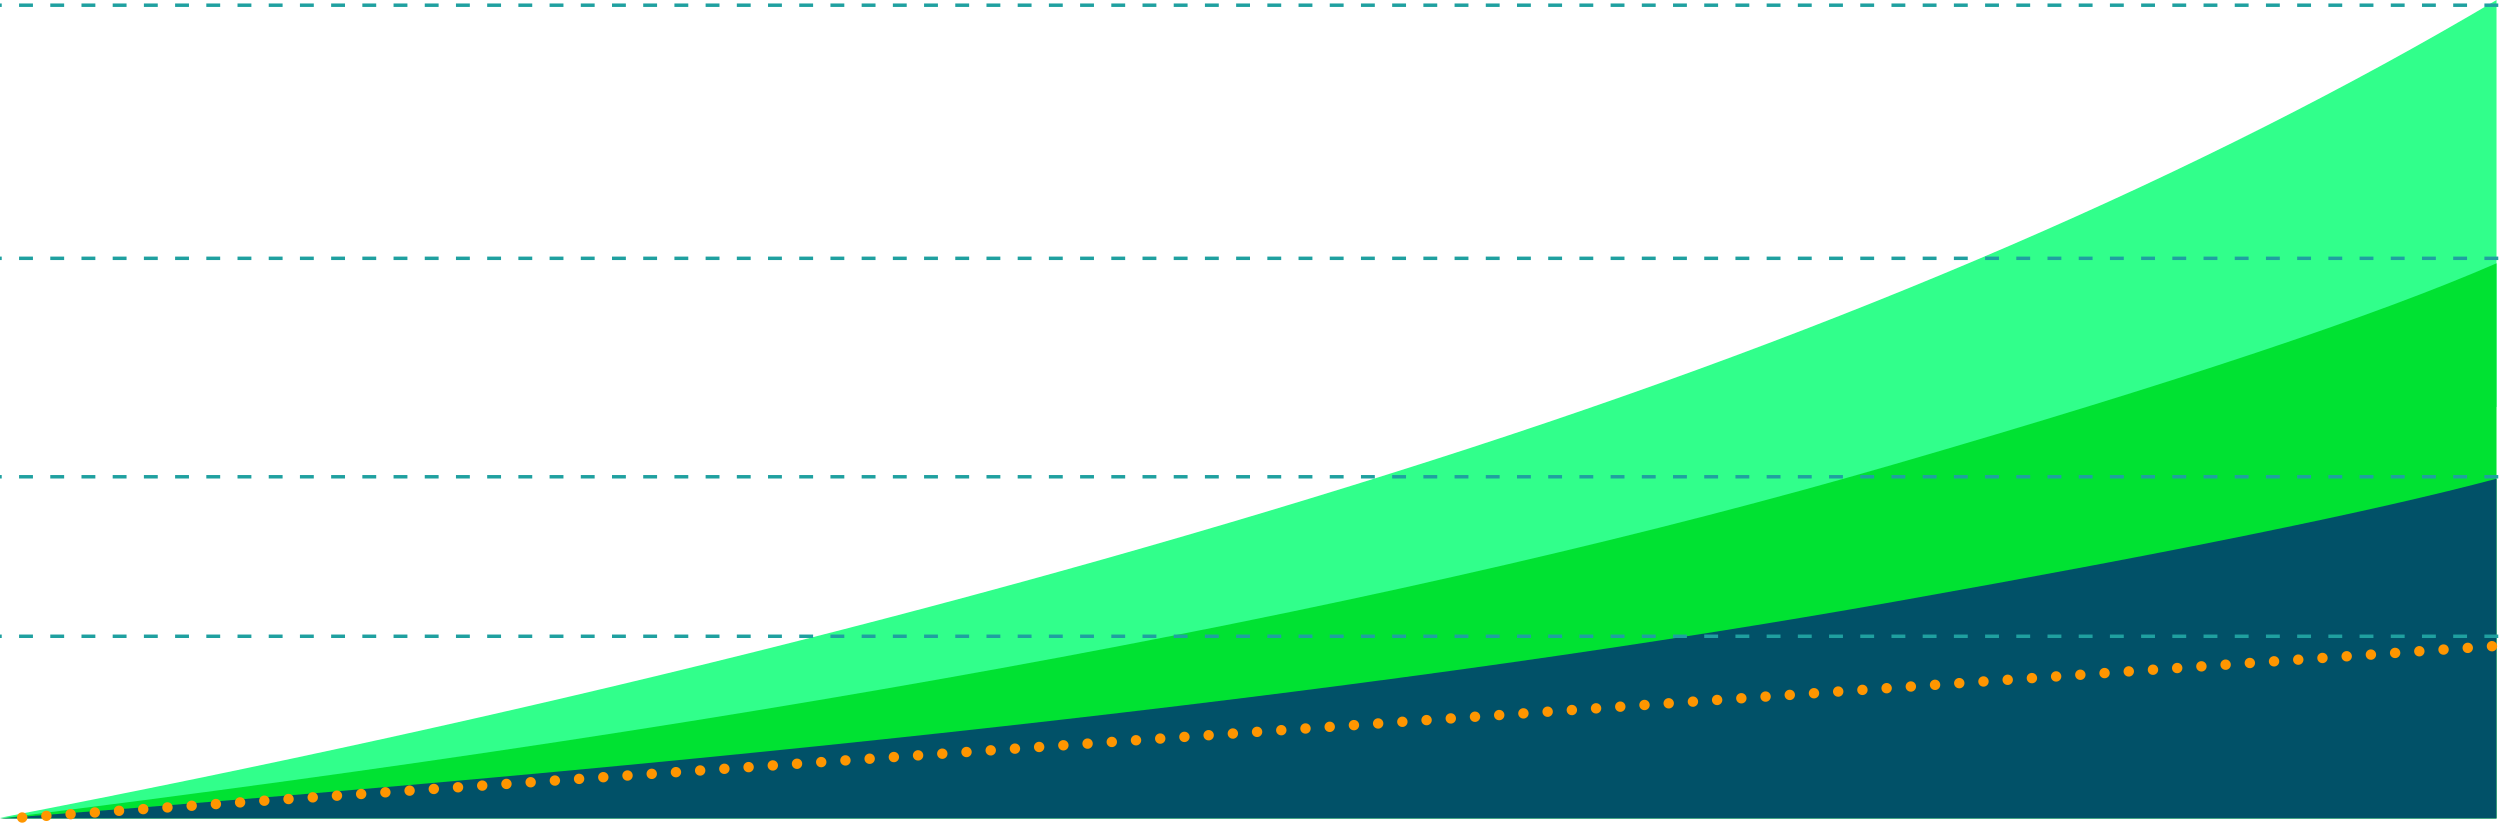
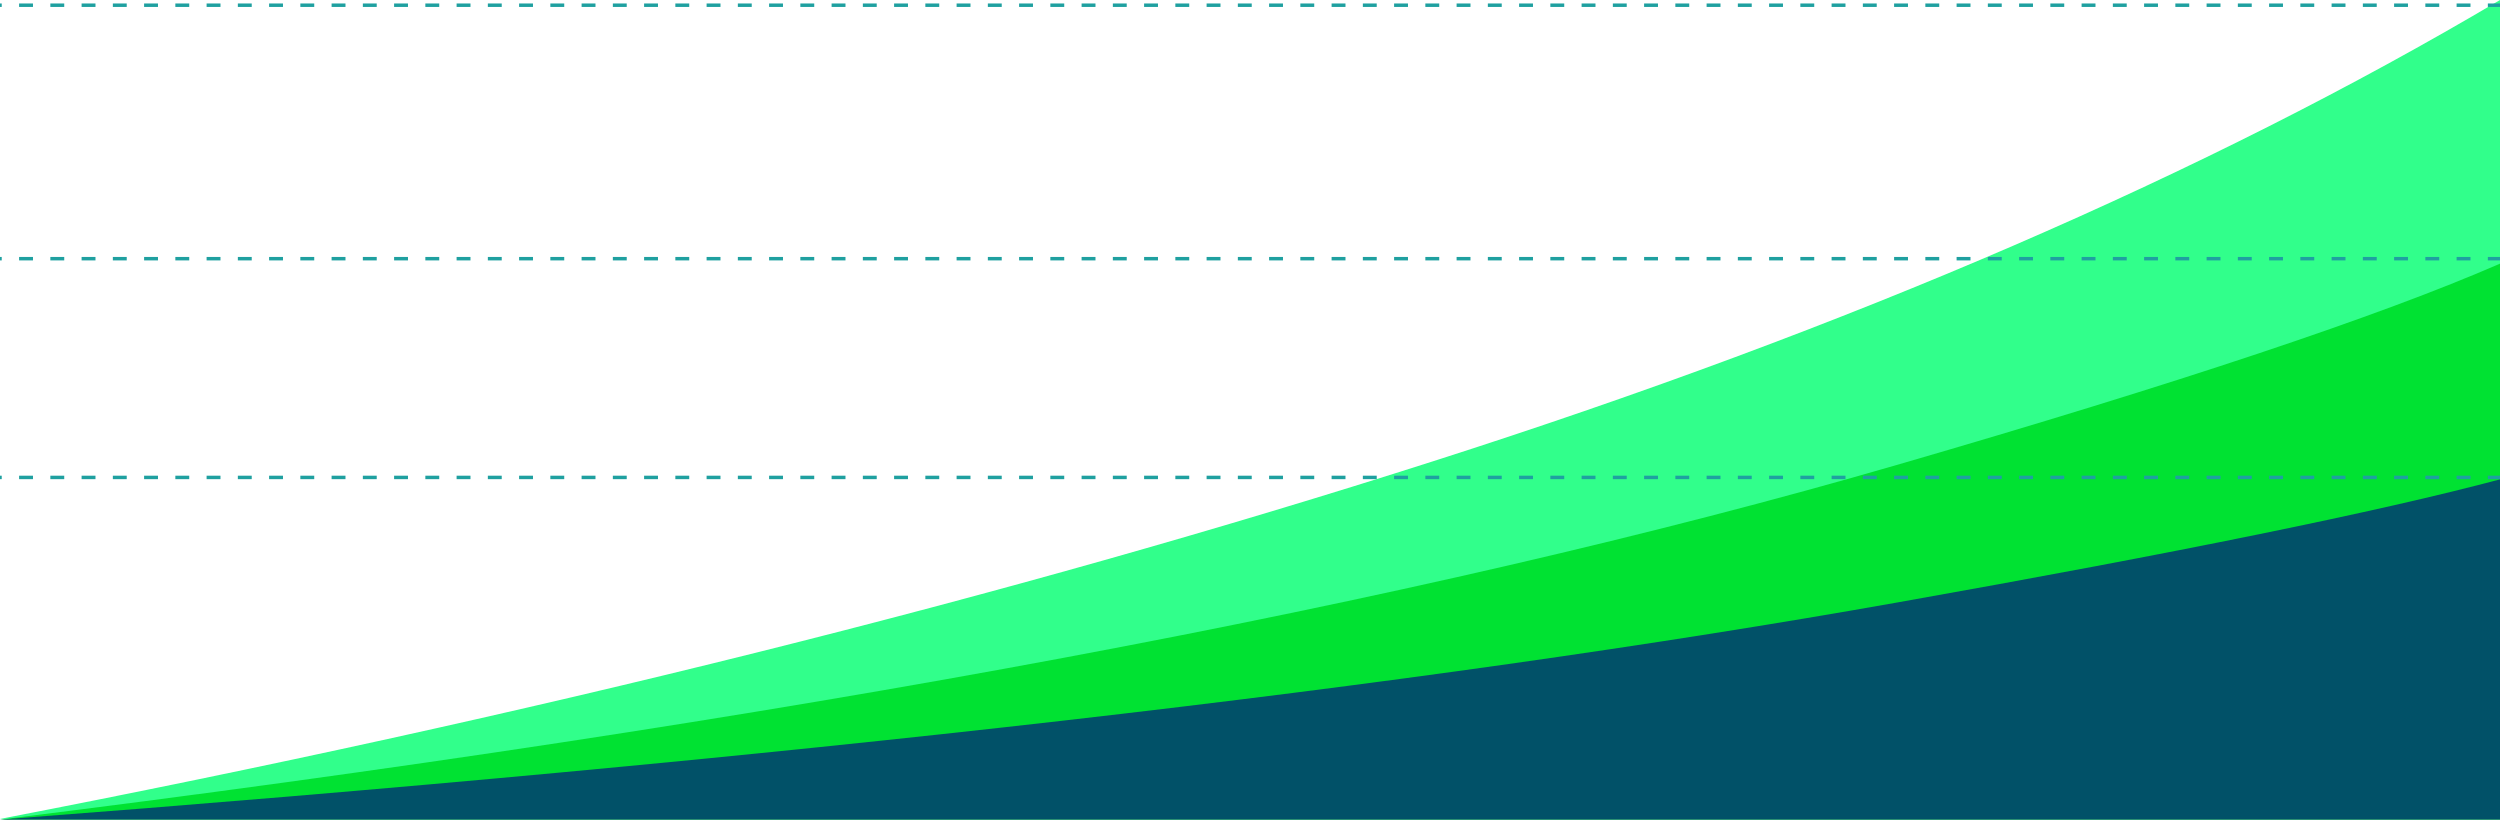
- <svg xmlns="http://www.w3.org/2000/svg" width="721px" height="238px" viewBox="0 0 721 238" version="1.1">
+ <svg xmlns="http://www.w3.org/2000/svg" width="720px" height="237px" viewBox="0 0 720 237" version="1.1">
  <g id="Symbols" stroke="none" stroke-width="1" fill="none" fill-rule="evenodd">
-     <g id="Group-26" transform="translate(0, 0)">
-       <path d="M720,117.35 C643.335,138.166 575.21,155.309 515.624,168.778 C399.443,195.041 232.15,217.398 13.745,235.85 L-2.27373675e-13,235.85 C152.623,206.385 290.257,172.032 412.903,132.789 C533.221,94.292 635.586,50.029 720,-2.84217094e-14 L720,117.35 Z" id="Combined-Shape" fill="#31FF8B" />
-       <path d="M546.207,133.927 C627.378,110.377 685.309,91.045 720,75.932 L720,236.043 L-2.27373675e-13,236.043 C226.169,207.994 408.238,173.956 546.207,133.927 Z" id="Rectangle-8-Copy-2" fill="#00E232" />
-       <path d="M546.207,173.55 C627.378,159.138 685.309,147.307 720,138.058 L720,236.043 L-2.27373675e-13,236.043 C226.169,218.878 408.238,198.047 546.207,173.55 Z" id="Rectangle-8-Copy" fill="#015168" />
-       <path d="M718.684,186.364 L2.441,236.043" id="Line-7-Copy-2" stroke="#FF9600" stroke-width="3" stroke-linecap="round" stroke-dasharray="0,7" fill-rule="nonzero" />
-       <path d="M720,74.5 L0,74.5" id="Line-7-Copy" stroke="#1FA0A0" stroke-linecap="square" stroke-dasharray="3,6" fill-rule="nonzero" />
-       <path d="M720,1.5 L0,1.5" id="Line-7-Copy" stroke="#1FA0A0" stroke-linecap="square" stroke-dasharray="3,6" fill-rule="nonzero" />
-       <path d="M720,137.5 L0,137.5" id="Line-7-Copy-2" stroke="#1FA0A0" stroke-linecap="square" stroke-dasharray="3,6" fill-rule="nonzero" />
-       <path d="M720,183.5 L0,183.5" id="Line-7-Copy-2" stroke="#1FA0A0" stroke-linecap="square" stroke-dasharray="3,6" fill-rule="nonzero" />
+     <g id="recommend_graph_big">
+       <path d="M720,117.35 C643.335,138.166 575.21,155.309 515.624,168.778 C399.443,195.041 232.15,217.398 13.745,235.85 L-2.27373675e-13,235.85 C152.623,206.385 290.257,172.032 412.903,132.789 C533.221,94.292 635.586,50.029 720,-2.84217094e-14 L720,117.35 Z" id="Combined-Shape" fill="#31FF8B" fill-rule="nonzero" />
+       <path d="M546.207,133.927 C627.378,110.377 685.309,91.045 720,75.932 L720,236.043 L-2.27373675e-13,236.043 C226.169,207.994 408.238,173.956 546.207,133.927 Z" id="Rectangle-8-Copy-2" fill="#00E232" fill-rule="nonzero" />
+       <path d="M546.207,173.55 C627.378,159.138 685.309,147.307 720,138.058 L720,236.043 L-2.27373675e-13,236.043 C226.169,218.878 408.238,198.047 546.207,173.55 Z" id="Rectangle-8-Copy" fill="#015168" fill-rule="nonzero" />
+       <path d="M720,74.5 L0,74.5" id="Line-7-Copy" stroke="#1FA0A0" stroke-linecap="square" stroke-dasharray="3,6" />
+       <path d="M720,1.5 L0,1.5" id="Line-7-Copy" stroke="#1FA0A0" stroke-linecap="square" stroke-dasharray="3,6" />
+       <path d="M720,137.5 L0,137.5" id="Line-7-Copy-2" stroke="#1FA0A0" stroke-linecap="square" stroke-dasharray="3,6" />
    </g>
  </g>
</svg>
